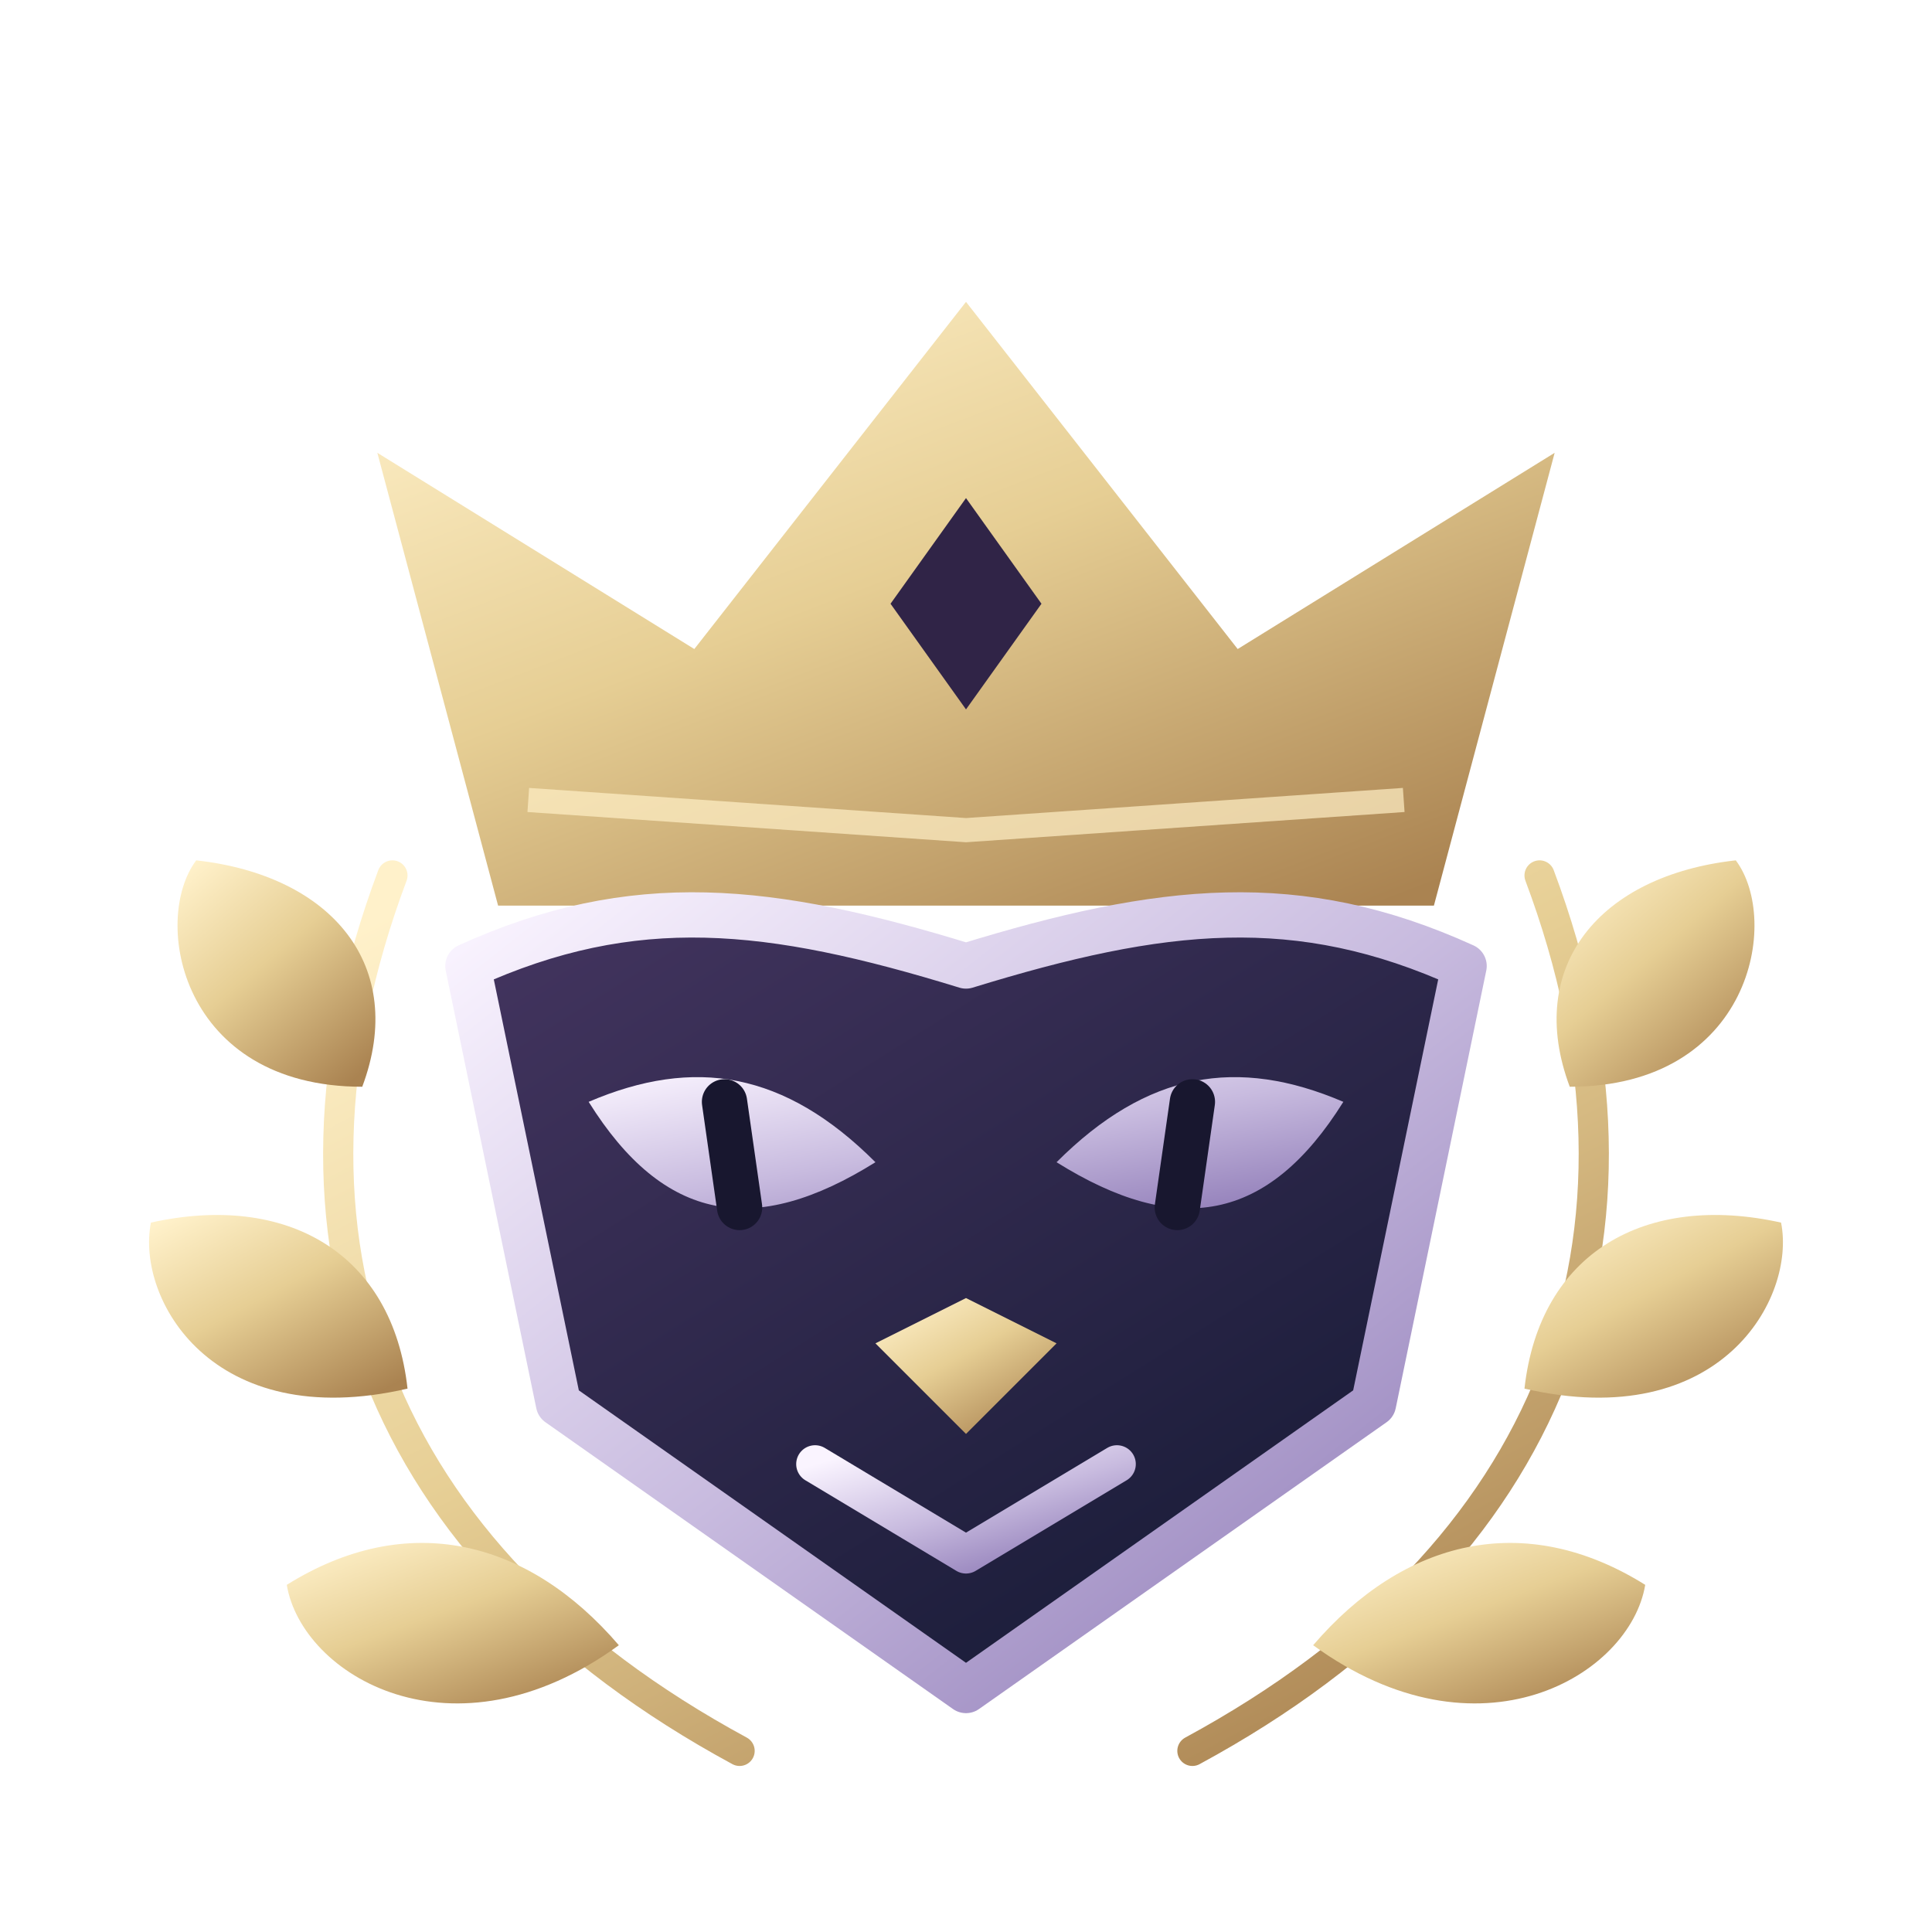
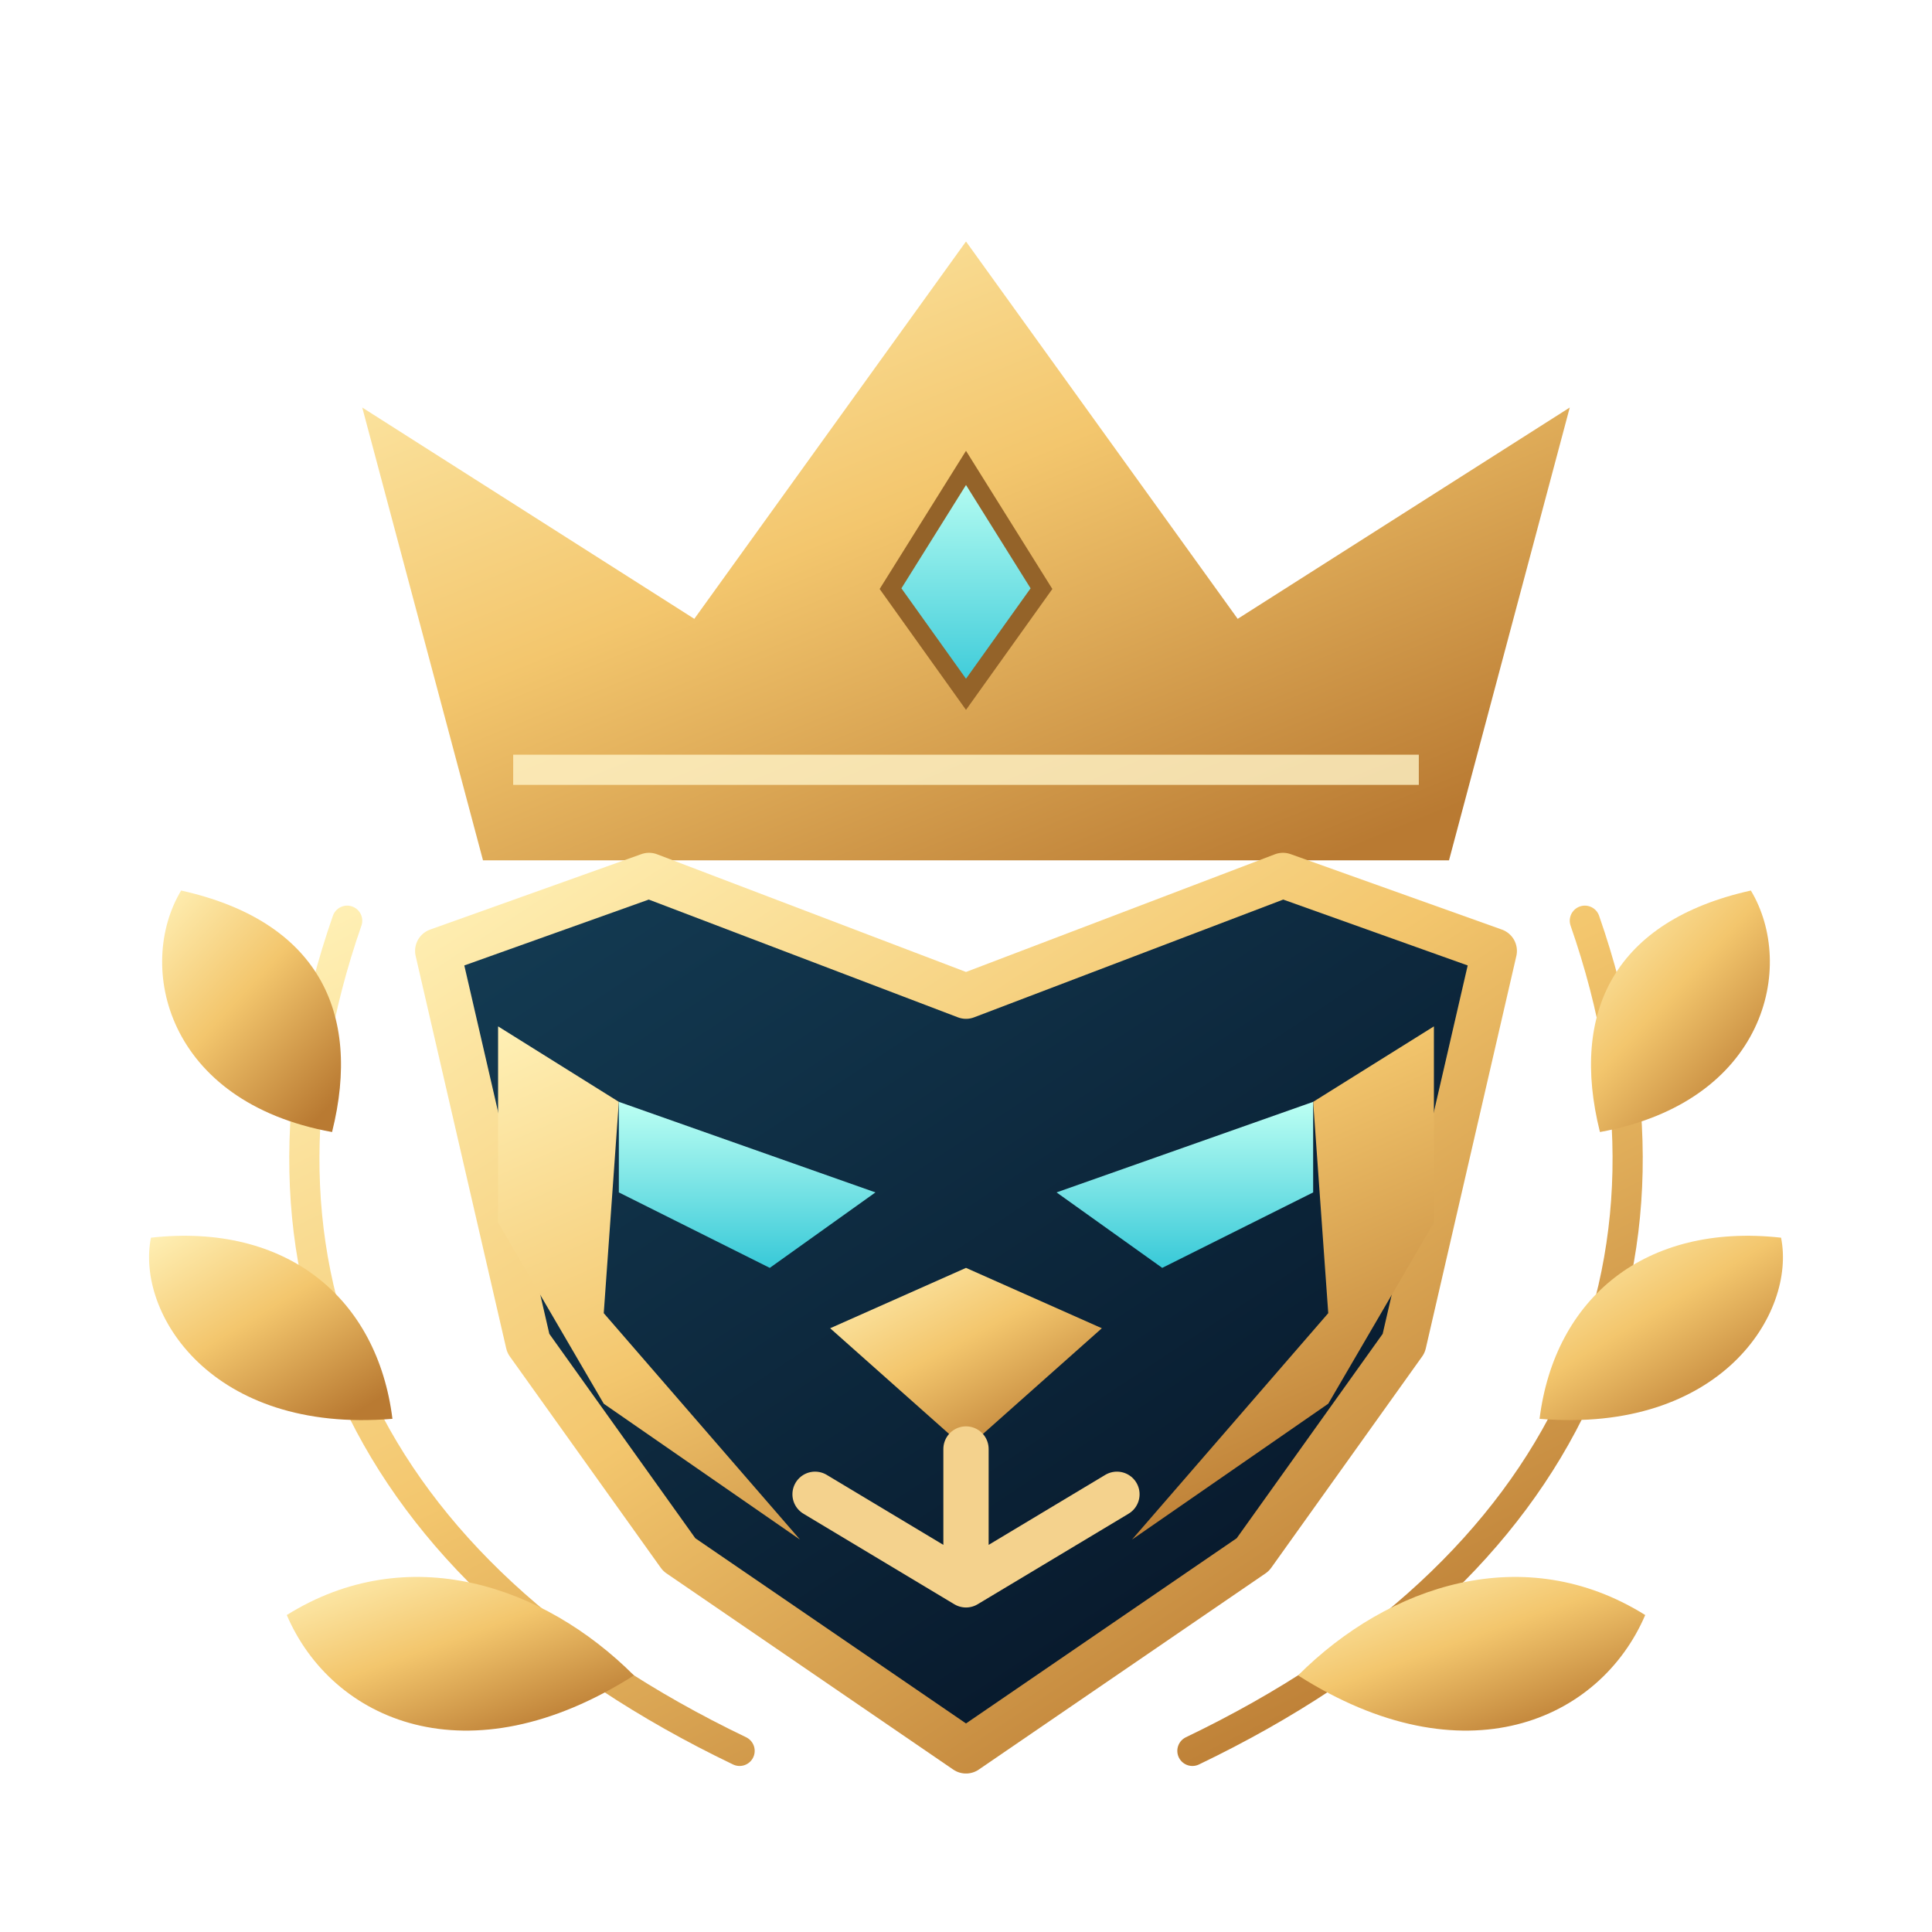
<svg xmlns="http://www.w3.org/2000/svg" width="256" height="256" viewBox="0 0 128 128" role="img" aria-labelledby="brand-crest-title" color="#e8e3f1">
  <defs>
-     <linearGradient id="crest-gold" x1=".1" y1="0" x2=".85" y2="1">
-       <stop stop-color="#fff1ca" />
-       <stop offset=".45" stop-color="#e6ce94" />
-       <stop offset="1" stop-color="#aa8351" />
+     <linearGradient id="crest-gold" x1="0" y1="0" x2=".8" y2="1">
+       <stop stop-color="#fff0b5" />
+       <stop offset=".48" stop-color="#f3c66d" />
+       <stop offset="1" stop-color="#b97a32" />
    </linearGradient>
-     <linearGradient id="crest-silver" x1="0" y1="0" x2="1" y2="1">
-       <stop stop-color="#faf4ff" />
-       <stop offset=".5" stop-color="#c8bbdf" />
-       <stop offset="1" stop-color="#8c78b5" />
+     <linearGradient id="crest-cyan" x1="0" y1="0" x2="0" y2="1">
+       <stop stop-color="#bcfff3" />
+       <stop offset="1" stop-color="#38c9d8" />
    </linearGradient>
    <linearGradient id="crest-face" x1="0" y1="0" x2=".8" y2="1">
-       <stop stop-color="#443560" />
-       <stop offset="1" stop-color="#161a35" />
+       <stop stop-color="#143d55" />
+       <stop offset="1" stop-color="#061426" />
    </linearGradient>
  </defs>
-   <path d="M26 58c-9 24-1 45 23 58m53-58c9 24 1 45-23 58" fill="none" stroke="url(#crest-gold)" stroke-width="2" stroke-linecap="round" />
+   <path d="M23 61c-8 23 1 43 26 55m56-55c8 23-1 43-26 55" fill="none" stroke="url(#crest-gold)" stroke-width="2" stroke-linecap="round" />
  <g fill="url(#crest-gold)">
-     <path d="M24 72C12 72 10 61 13 57c9 1 14 7 11 15Z" />
-     <path d="M27 92C14 95 9 86 10 81c9-2 16 2 17 11Z" />
-     <path d="M41 109c-11 8-21 2-22-4 8-5 16-3 22 4Z" />
-     <path d="M104 72c12 0 14-11 11-15-9 1-14 7-11 15Z" />
-     <path d="M101 92c13 3 18-6 17-11-9-2-16 2-17 11Z" />
-     <path d="M87 109c11 8 21 2 22-4-8-5-16-3-22 4Z" />
+     <path d="M22 75C11 73 9 64 12 59c9 2 12 8 10 16Z" />
+     <path d="M26 94C14 95 9 87 10 82c9-1 15 4 16 12Z" />
+     <path d="M42 111c-11 7-20 3-23-4 8-5 17-2 23 4Z" />
+     <path d="M106 75c11-2 13-11 10-16-9 2-12 8-10 16Z" />
+     <path d="M102 94c12 1 17-7 16-12-9-1-15 4-16 12Z" />
+     <path d="M86 111c11 7 20 3 23-4-8-5-17-2-23 4Z" />
  </g>
-   <path d="m25 30 21 13 18-23 18 23 21-13-8 30H33Z" fill="url(#crest-gold)" />
-   <path d="m35 53 29 2 29-2" fill="none" stroke="#fff0c6" stroke-opacity=".7" stroke-width="1.6" />
-   <path d="m64 33 5 7-5 7-5-7Z" fill="#302447" />
-   <path d="M31 64c11-5 20-4 33 0 13-4 22-5 33 0l-6 29-27 19-27-19Z" fill="url(#crest-face)" stroke="url(#crest-silver)" stroke-width="3" stroke-linejoin="round" />
-   <path d="M39 73c7-3 13-2 19 4-8 5-14 4-19-4Zm50 0c-7-3-13-2-19 4 8 5 14 4 19-4Z" fill="url(#crest-silver)" />
-   <path d="m48 73 1 7m30-7-1 7" fill="none" stroke="#18172f" stroke-width="3" stroke-linecap="round" />
-   <path d="m64 86 6 3-6 6-6-6Z" fill="url(#crest-gold)" />
-   <path d="m54 97 10 6 10-6" fill="none" stroke="url(#crest-silver)" stroke-width="2.5" stroke-linecap="round" stroke-linejoin="round" />
+   <path d="m24 27 22 14 18-25 18 25 22-14-8 30H32Z" fill="url(#crest-gold)" />
+   <path d="M34 51h60" fill="none" stroke="#fff3c8" stroke-width="2" stroke-opacity=".8" />
+   <path d="m64 31 5 8-5 7-5-7Z" fill="url(#crest-cyan)" stroke="#946329" stroke-width="1.2" />
+   <path d="m29 63 14-5 21 8 21-8 14 5-6 26-10 14-19 13-19-13-10-14Z" fill="url(#crest-face)" stroke="url(#crest-gold)" stroke-width="3" stroke-linejoin="round" />
+   <path d="m33 68 8 5-1 14 13 15-13-9-7-12Zm62 0-8 5 1 14-13 15 13-9 7-12Z" fill="url(#crest-gold)" />
+   <path d="m41 73 17 6-7 5-10-5Zm46 0-17 6 7 5 10-5Z" fill="url(#crest-cyan)" />
+   <path d="m55 88 9-4 9 4-9 8Z" fill="url(#crest-gold)" />
+   <path d="m54 99 10 6 10-6m-10-3v9" fill="none" stroke="#f4d28d" stroke-width="3" stroke-linecap="round" stroke-linejoin="round" />
</svg>
